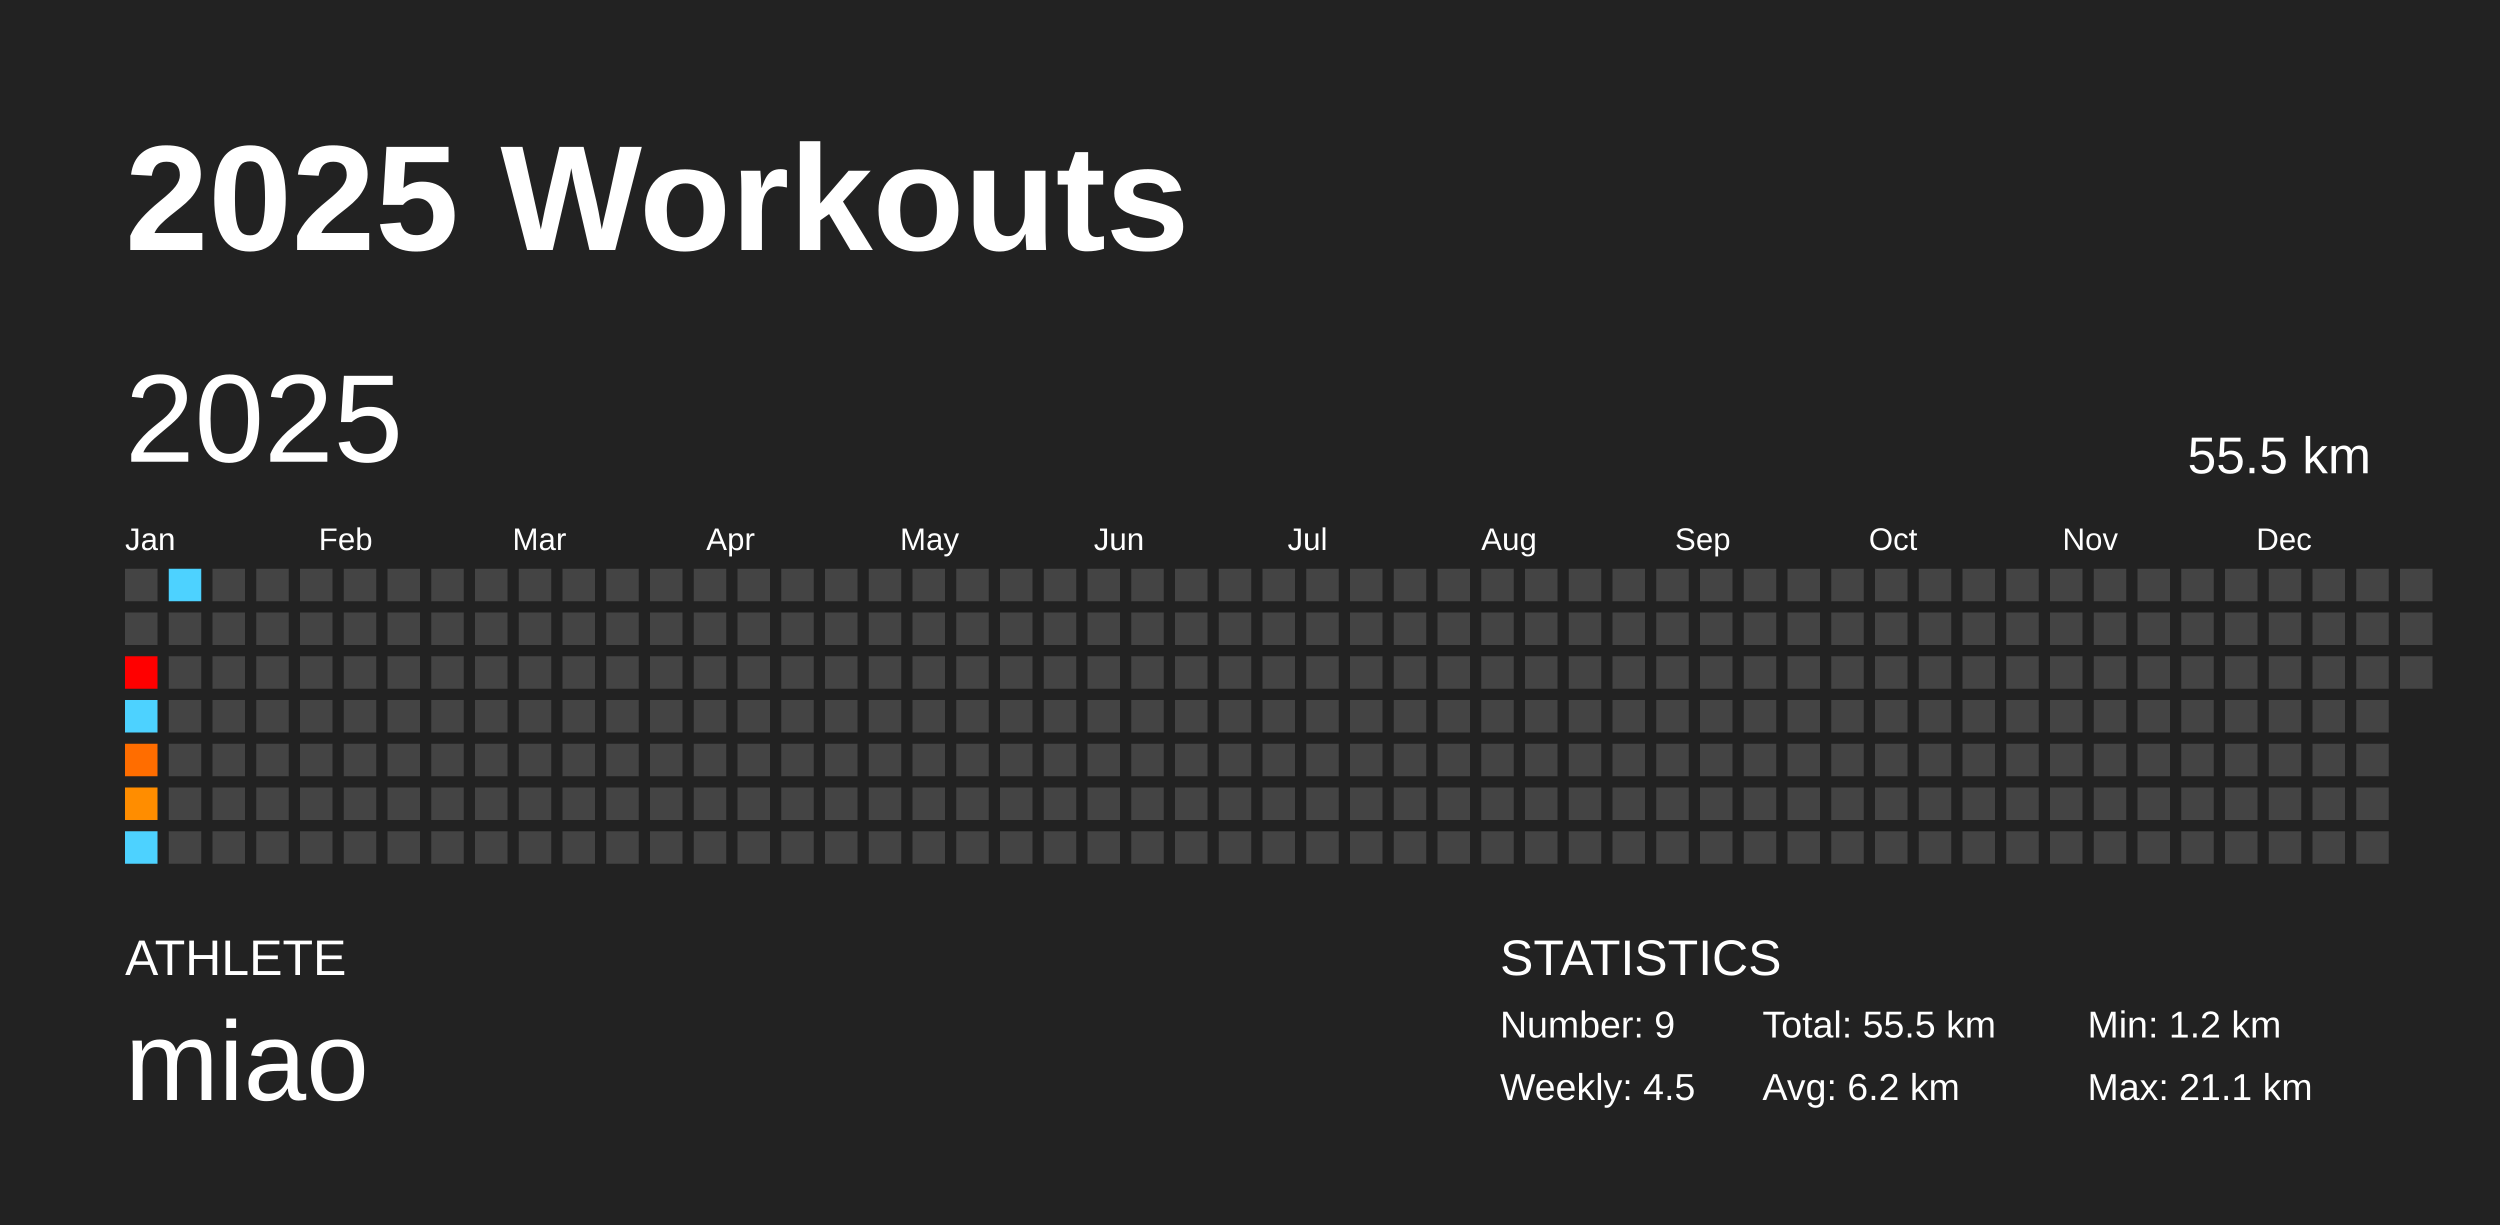
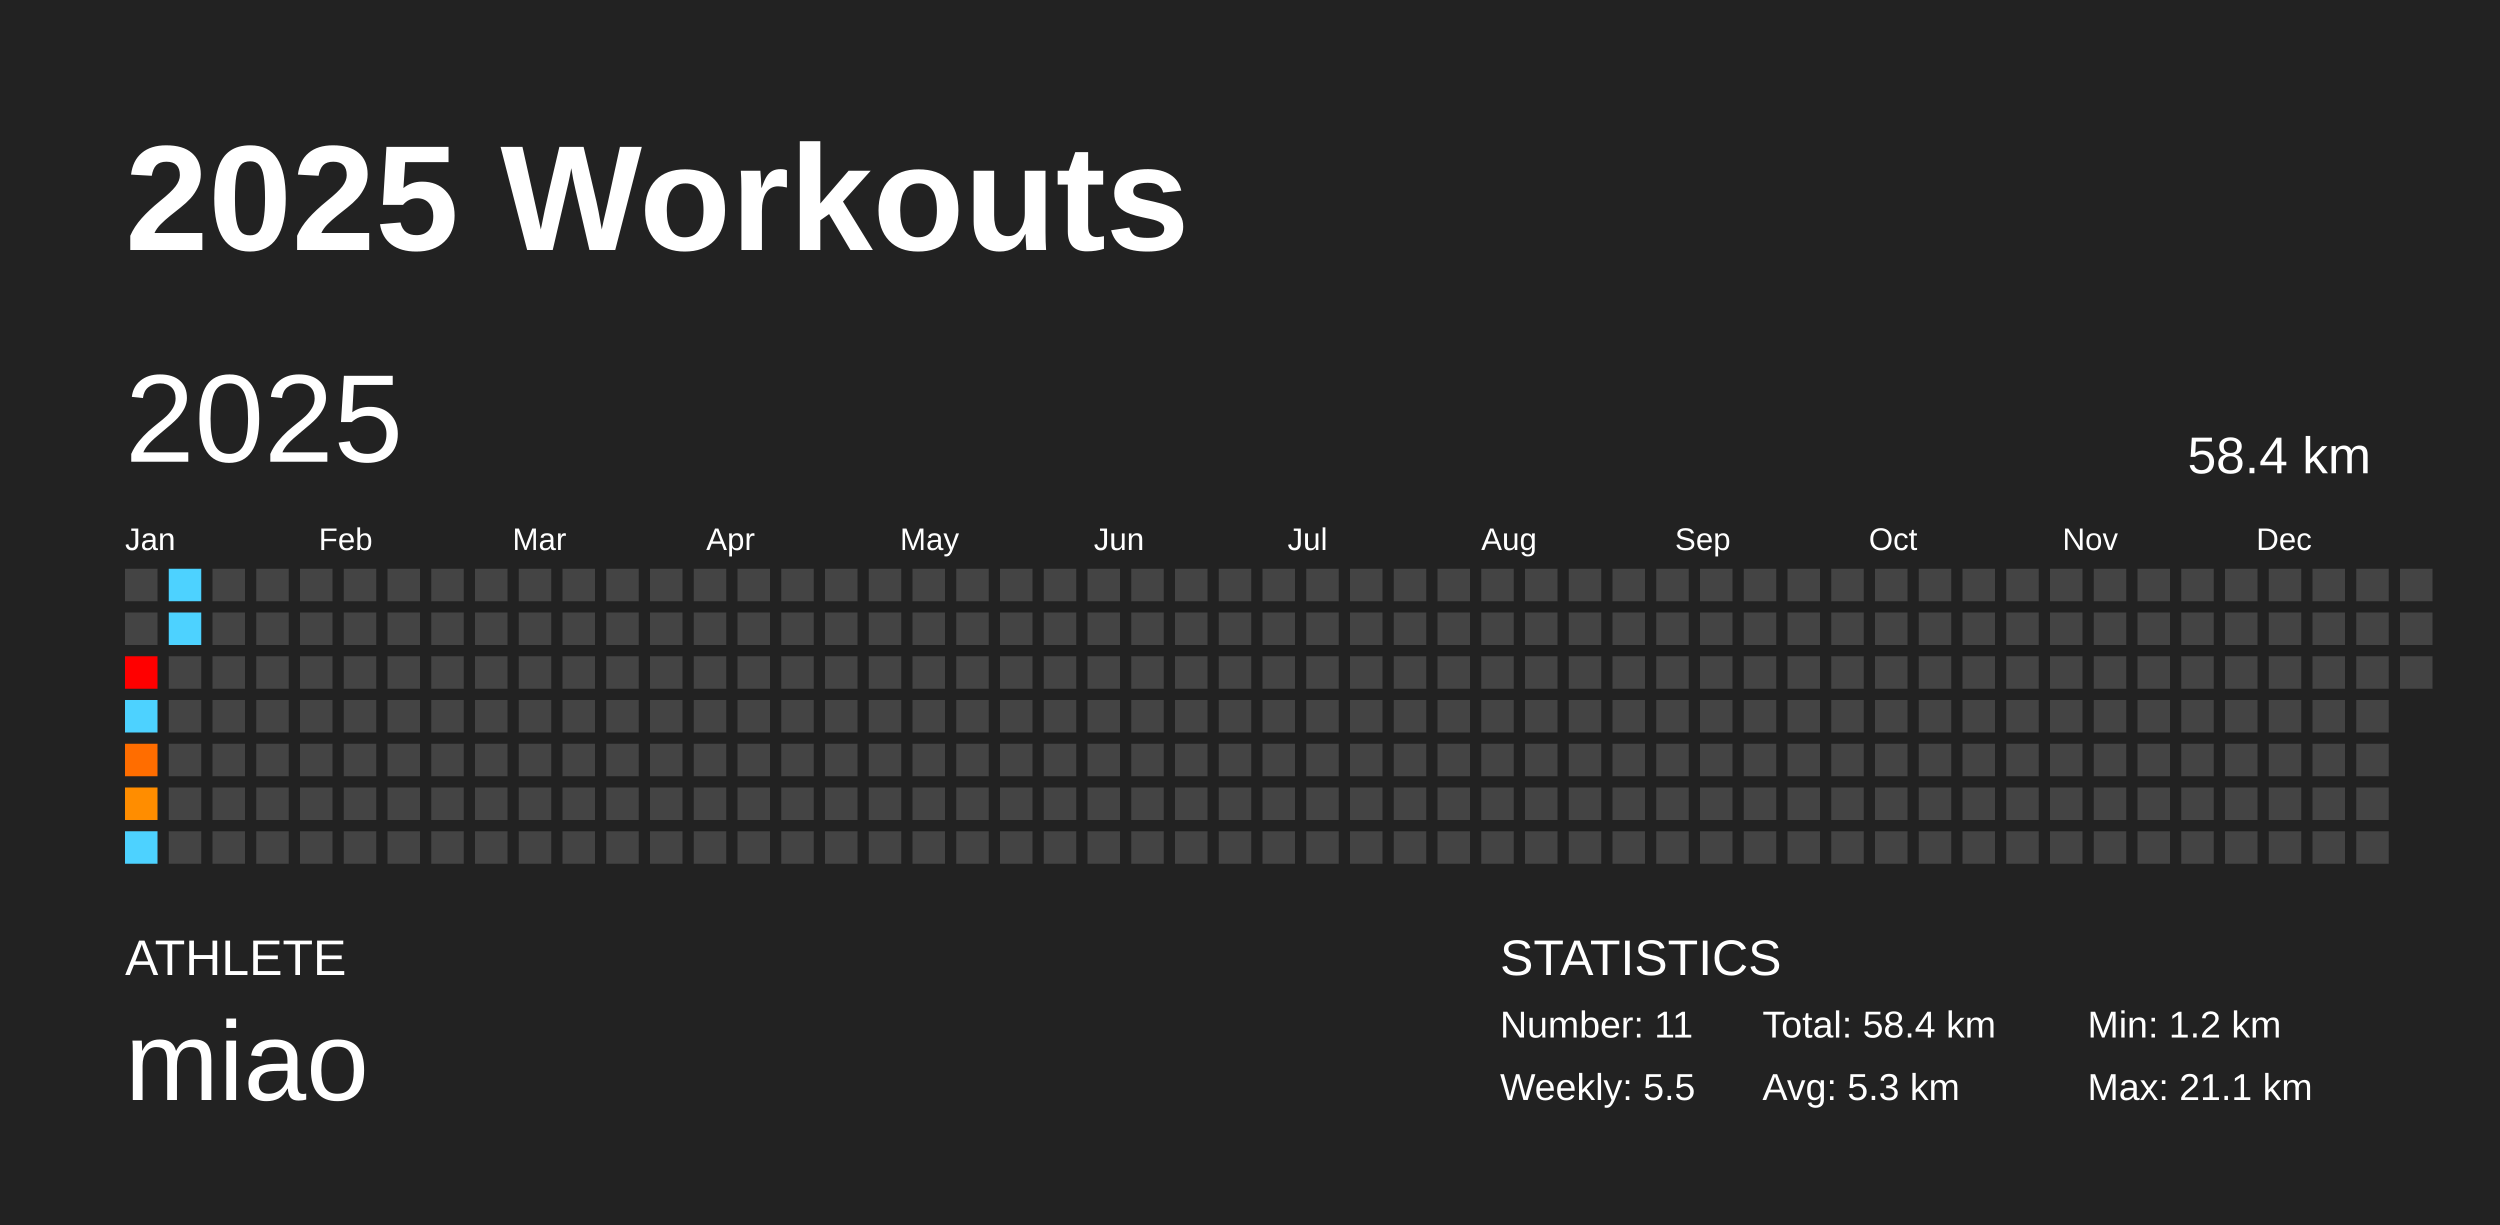
<svg xmlns="http://www.w3.org/2000/svg" baseProfile="full" height="98mm" version="1.1" viewBox="0,0,200,98" width="200mm">
  <defs />
  <rect fill="#222222" height="98" width="200" x="0" y="0" />
  <text fill="#FFFFFF" style="font-size:12px; font-family:Arial; font-weight:bold;" x="10" y="20">2025 Workouts</text>
  <text fill="#FFFFFF" style="font-size:4px; font-family:Arial" x="10" y="78">ATHLETE</text>
  <text fill="#FFFFFF" style="font-size:9px; font-family:Arial" x="10" y="88">miao</text>
  <text fill="#FFFFFF" style="font-size:4px; font-family:Arial" x="120" y="78">STATISTICS</text>
-   <text fill="#FFFFFF" style="font-size:3px; font-family:Arial" x="120" y="83">Number: 9</text>
-   <text fill="#FFFFFF" style="font-size:3px; font-family:Arial" x="120" y="88">Weekly: 4.5</text>
-   <text fill="#FFFFFF" style="font-size:3px; font-family:Arial" x="141" y="83">Total: 55.5 km</text>
-   <text fill="#FFFFFF" style="font-size:3px; font-family:Arial" x="141" y="88">Avg: 6.2 km</text>
+   <text fill="#FFFFFF" style="font-size:3px; font-family:Arial" x="120" y="83">Number: 11</text>
+   <text fill="#FFFFFF" style="font-size:3px; font-family:Arial" x="120" y="88">Weekly: 5.5</text>
+   <text fill="#FFFFFF" style="font-size:3px; font-family:Arial" x="141" y="83">Total: 58.4 km</text>
+   <text fill="#FFFFFF" style="font-size:3px; font-family:Arial" x="141" y="88">Avg: 5.3 km</text>
  <text fill="#FFFFFF" style="font-size:3px; font-family:Arial" x="167" y="83">Min: 1.2 km</text>
  <text fill="#FFFFFF" style="font-size:3px; font-family:Arial" x="167" y="88">Max: 21.1 km</text>
  <text dominant-baseline="hanging" fill="#FFFFFF" style="font-size:10.0px; font-family:Arial;" x="10" y="30">2025</text>
-   <text dominant-baseline="hanging" fill="#FFFFFF" style="font-size:4.125px; font-family:Arial;" x="175" y="35">55.5 km</text>
+   <text dominant-baseline="hanging" fill="#FFFFFF" style="font-size:4.125px; font-family:Arial;" x="175" y="35">58.4 km</text>
  <text fill="#FFFFFF" style="font-size:2.5px; font-family:Arial" x="10.0" y="44">Jan</text>
  <text fill="#FFFFFF" style="font-size:2.5px; font-family:Arial" x="25.5" y="44">Feb</text>
  <text fill="#FFFFFF" style="font-size:2.5px; font-family:Arial" x="41.0" y="44">Mar</text>
  <text fill="#FFFFFF" style="font-size:2.5px; font-family:Arial" x="56.5" y="44">Apr</text>
  <text fill="#FFFFFF" style="font-size:2.5px; font-family:Arial" x="72.0" y="44">May</text>
  <text fill="#FFFFFF" style="font-size:2.5px; font-family:Arial" x="87.5" y="44">Jun</text>
  <text fill="#FFFFFF" style="font-size:2.5px; font-family:Arial" x="103.0" y="44">Jul</text>
  <text fill="#FFFFFF" style="font-size:2.5px; font-family:Arial" x="118.5" y="44">Aug</text>
  <text fill="#FFFFFF" style="font-size:2.5px; font-family:Arial" x="134.0" y="44">Sep</text>
  <text fill="#FFFFFF" style="font-size:2.5px; font-family:Arial" x="149.5" y="44">Oct</text>
  <text fill="#FFFFFF" style="font-size:2.5px; font-family:Arial" x="165.0" y="44">Nov</text>
  <text fill="#FFFFFF" style="font-size:2.5px; font-family:Arial" x="180.5" y="44">Dec</text>
  <rect fill="#444444" height="2.6" width="2.6" x="10.0" y="45.5" />
  <rect fill="#444444" height="2.6" width="2.6" x="10.0" y="49.0" />
  <rect fill="red" height="2.6" width="2.6" x="10.0" y="52.5" />
  <rect fill="#4dd2ff" height="2.6" width="2.6" x="10.0" y="56.0" />
  <rect fill="#ff6d00" height="2.6" width="2.6" x="10.0" y="59.5" />
  <rect fill="#ff8d00" height="2.6" width="2.6" x="10.0" y="63.0" />
  <rect fill="#4dd2ff" height="2.6" width="2.6" x="10.0" y="66.5" />
  <rect fill="#4dd2ff" height="2.6" width="2.6" x="13.5" y="45.5" />
-   <rect fill="#444444" height="2.6" width="2.6" x="13.5" y="49.0" />
+   <rect fill="#4dd2ff" height="2.6" width="2.6" x="13.5" y="49.0" />
  <rect fill="#444444" height="2.6" width="2.6" x="13.5" y="52.5" />
  <rect fill="#444444" height="2.6" width="2.6" x="13.5" y="56.0" />
  <rect fill="#444444" height="2.6" width="2.6" x="13.5" y="59.5" />
  <rect fill="#444444" height="2.6" width="2.6" x="13.5" y="63.0" />
  <rect fill="#444444" height="2.6" width="2.6" x="13.5" y="66.5" />
  <rect fill="#444444" height="2.6" width="2.6" x="17.0" y="45.5" />
  <rect fill="#444444" height="2.6" width="2.6" x="17.0" y="49.0" />
  <rect fill="#444444" height="2.6" width="2.6" x="17.0" y="52.5" />
  <rect fill="#444444" height="2.6" width="2.6" x="17.0" y="56.0" />
  <rect fill="#444444" height="2.6" width="2.6" x="17.0" y="59.5" />
  <rect fill="#444444" height="2.6" width="2.6" x="17.0" y="63.0" />
  <rect fill="#444444" height="2.6" width="2.6" x="17.0" y="66.5" />
  <rect fill="#444444" height="2.6" width="2.6" x="20.5" y="45.5" />
  <rect fill="#444444" height="2.6" width="2.6" x="20.5" y="49.0" />
  <rect fill="#444444" height="2.6" width="2.6" x="20.5" y="52.5" />
  <rect fill="#444444" height="2.6" width="2.6" x="20.5" y="56.0" />
  <rect fill="#444444" height="2.6" width="2.6" x="20.5" y="59.5" />
  <rect fill="#444444" height="2.6" width="2.6" x="20.5" y="63.0" />
  <rect fill="#444444" height="2.6" width="2.6" x="20.5" y="66.5" />
  <rect fill="#444444" height="2.6" width="2.6" x="24.0" y="45.5" />
  <rect fill="#444444" height="2.6" width="2.6" x="24.0" y="49.0" />
  <rect fill="#444444" height="2.6" width="2.6" x="24.0" y="52.5" />
  <rect fill="#444444" height="2.6" width="2.6" x="24.0" y="56.0" />
  <rect fill="#444444" height="2.6" width="2.6" x="24.0" y="59.5" />
  <rect fill="#444444" height="2.6" width="2.6" x="24.0" y="63.0" />
  <rect fill="#444444" height="2.6" width="2.6" x="24.0" y="66.5" />
  <rect fill="#444444" height="2.6" width="2.6" x="27.5" y="45.5" />
  <rect fill="#444444" height="2.6" width="2.6" x="27.5" y="49.0" />
  <rect fill="#444444" height="2.6" width="2.6" x="27.5" y="52.5" />
  <rect fill="#444444" height="2.6" width="2.6" x="27.5" y="56.0" />
  <rect fill="#444444" height="2.6" width="2.6" x="27.5" y="59.5" />
  <rect fill="#444444" height="2.6" width="2.6" x="27.5" y="63.0" />
  <rect fill="#444444" height="2.6" width="2.6" x="27.5" y="66.5" />
  <rect fill="#444444" height="2.6" width="2.6" x="31.0" y="45.5" />
  <rect fill="#444444" height="2.6" width="2.6" x="31.0" y="49.0" />
  <rect fill="#444444" height="2.6" width="2.6" x="31.0" y="52.5" />
  <rect fill="#444444" height="2.6" width="2.6" x="31.0" y="56.0" />
  <rect fill="#444444" height="2.6" width="2.6" x="31.0" y="59.5" />
  <rect fill="#444444" height="2.6" width="2.6" x="31.0" y="63.0" />
  <rect fill="#444444" height="2.6" width="2.6" x="31.0" y="66.5" />
  <rect fill="#444444" height="2.6" width="2.6" x="34.5" y="45.5" />
  <rect fill="#444444" height="2.6" width="2.6" x="34.5" y="49.0" />
  <rect fill="#444444" height="2.6" width="2.6" x="34.5" y="52.5" />
  <rect fill="#444444" height="2.6" width="2.6" x="34.5" y="56.0" />
  <rect fill="#444444" height="2.6" width="2.6" x="34.5" y="59.5" />
  <rect fill="#444444" height="2.6" width="2.6" x="34.5" y="63.0" />
  <rect fill="#444444" height="2.6" width="2.6" x="34.5" y="66.5" />
  <rect fill="#444444" height="2.6" width="2.6" x="38.0" y="45.5" />
  <rect fill="#444444" height="2.6" width="2.6" x="38.0" y="49.0" />
  <rect fill="#444444" height="2.6" width="2.6" x="38.0" y="52.5" />
  <rect fill="#444444" height="2.6" width="2.6" x="38.0" y="56.0" />
  <rect fill="#444444" height="2.6" width="2.6" x="38.0" y="59.5" />
  <rect fill="#444444" height="2.6" width="2.6" x="38.0" y="63.0" />
  <rect fill="#444444" height="2.6" width="2.6" x="38.0" y="66.5" />
  <rect fill="#444444" height="2.6" width="2.6" x="41.5" y="45.5" />
  <rect fill="#444444" height="2.6" width="2.6" x="41.5" y="49.0" />
  <rect fill="#444444" height="2.6" width="2.6" x="41.5" y="52.5" />
  <rect fill="#444444" height="2.6" width="2.6" x="41.5" y="56.0" />
  <rect fill="#444444" height="2.6" width="2.6" x="41.5" y="59.5" />
  <rect fill="#444444" height="2.6" width="2.6" x="41.5" y="63.0" />
  <rect fill="#444444" height="2.6" width="2.6" x="41.5" y="66.5" />
  <rect fill="#444444" height="2.6" width="2.6" x="45.0" y="45.5" />
  <rect fill="#444444" height="2.6" width="2.6" x="45.0" y="49.0" />
  <rect fill="#444444" height="2.6" width="2.6" x="45.0" y="52.5" />
  <rect fill="#444444" height="2.6" width="2.6" x="45.0" y="56.0" />
  <rect fill="#444444" height="2.6" width="2.6" x="45.0" y="59.5" />
  <rect fill="#444444" height="2.6" width="2.6" x="45.0" y="63.0" />
  <rect fill="#444444" height="2.6" width="2.6" x="45.0" y="66.5" />
  <rect fill="#444444" height="2.6" width="2.6" x="48.5" y="45.5" />
  <rect fill="#444444" height="2.6" width="2.6" x="48.5" y="49.0" />
  <rect fill="#444444" height="2.6" width="2.6" x="48.5" y="52.5" />
  <rect fill="#444444" height="2.6" width="2.6" x="48.5" y="56.0" />
  <rect fill="#444444" height="2.6" width="2.6" x="48.5" y="59.5" />
  <rect fill="#444444" height="2.6" width="2.6" x="48.5" y="63.0" />
  <rect fill="#444444" height="2.6" width="2.6" x="48.5" y="66.5" />
  <rect fill="#444444" height="2.6" width="2.6" x="52.0" y="45.5" />
  <rect fill="#444444" height="2.6" width="2.6" x="52.0" y="49.0" />
  <rect fill="#444444" height="2.6" width="2.6" x="52.0" y="52.5" />
  <rect fill="#444444" height="2.6" width="2.6" x="52.0" y="56.0" />
  <rect fill="#444444" height="2.6" width="2.6" x="52.0" y="59.5" />
  <rect fill="#444444" height="2.6" width="2.6" x="52.0" y="63.0" />
  <rect fill="#444444" height="2.6" width="2.6" x="52.0" y="66.5" />
  <rect fill="#444444" height="2.6" width="2.6" x="55.5" y="45.5" />
  <rect fill="#444444" height="2.6" width="2.6" x="55.5" y="49.0" />
  <rect fill="#444444" height="2.6" width="2.6" x="55.5" y="52.5" />
  <rect fill="#444444" height="2.6" width="2.6" x="55.5" y="56.0" />
  <rect fill="#444444" height="2.6" width="2.6" x="55.5" y="59.5" />
  <rect fill="#444444" height="2.6" width="2.6" x="55.5" y="63.0" />
  <rect fill="#444444" height="2.6" width="2.6" x="55.5" y="66.5" />
  <rect fill="#444444" height="2.6" width="2.6" x="59.0" y="45.5" />
  <rect fill="#444444" height="2.6" width="2.6" x="59.0" y="49.0" />
  <rect fill="#444444" height="2.6" width="2.6" x="59.0" y="52.5" />
  <rect fill="#444444" height="2.6" width="2.6" x="59.0" y="56.0" />
  <rect fill="#444444" height="2.6" width="2.6" x="59.0" y="59.5" />
  <rect fill="#444444" height="2.6" width="2.6" x="59.0" y="63.0" />
  <rect fill="#444444" height="2.6" width="2.6" x="59.0" y="66.5" />
  <rect fill="#444444" height="2.6" width="2.6" x="62.5" y="45.5" />
  <rect fill="#444444" height="2.6" width="2.6" x="62.5" y="49.0" />
  <rect fill="#444444" height="2.6" width="2.6" x="62.5" y="52.5" />
  <rect fill="#444444" height="2.6" width="2.6" x="62.5" y="56.0" />
  <rect fill="#444444" height="2.6" width="2.6" x="62.5" y="59.5" />
  <rect fill="#444444" height="2.6" width="2.6" x="62.5" y="63.0" />
  <rect fill="#444444" height="2.6" width="2.6" x="62.5" y="66.5" />
  <rect fill="#444444" height="2.6" width="2.6" x="66.0" y="45.5" />
  <rect fill="#444444" height="2.6" width="2.6" x="66.0" y="49.0" />
  <rect fill="#444444" height="2.6" width="2.6" x="66.0" y="52.5" />
  <rect fill="#444444" height="2.6" width="2.6" x="66.0" y="56.0" />
  <rect fill="#444444" height="2.6" width="2.6" x="66.0" y="59.5" />
  <rect fill="#444444" height="2.6" width="2.6" x="66.0" y="63.0" />
  <rect fill="#444444" height="2.6" width="2.6" x="66.0" y="66.5" />
  <rect fill="#444444" height="2.6" width="2.6" x="69.5" y="45.5" />
  <rect fill="#444444" height="2.6" width="2.6" x="69.5" y="49.0" />
  <rect fill="#444444" height="2.6" width="2.6" x="69.5" y="52.5" />
  <rect fill="#444444" height="2.6" width="2.6" x="69.5" y="56.0" />
  <rect fill="#444444" height="2.6" width="2.6" x="69.5" y="59.5" />
  <rect fill="#444444" height="2.6" width="2.6" x="69.5" y="63.0" />
  <rect fill="#444444" height="2.6" width="2.6" x="69.5" y="66.5" />
  <rect fill="#444444" height="2.6" width="2.6" x="73.0" y="45.5" />
  <rect fill="#444444" height="2.6" width="2.6" x="73.0" y="49.0" />
  <rect fill="#444444" height="2.6" width="2.6" x="73.0" y="52.5" />
  <rect fill="#444444" height="2.6" width="2.6" x="73.0" y="56.0" />
  <rect fill="#444444" height="2.6" width="2.6" x="73.0" y="59.5" />
  <rect fill="#444444" height="2.6" width="2.6" x="73.0" y="63.0" />
  <rect fill="#444444" height="2.6" width="2.6" x="73.0" y="66.5" />
  <rect fill="#444444" height="2.6" width="2.6" x="76.5" y="45.5" />
  <rect fill="#444444" height="2.6" width="2.6" x="76.5" y="49.0" />
  <rect fill="#444444" height="2.6" width="2.6" x="76.5" y="52.5" />
  <rect fill="#444444" height="2.6" width="2.6" x="76.5" y="56.0" />
  <rect fill="#444444" height="2.6" width="2.6" x="76.5" y="59.5" />
  <rect fill="#444444" height="2.6" width="2.6" x="76.5" y="63.0" />
  <rect fill="#444444" height="2.6" width="2.6" x="76.5" y="66.5" />
  <rect fill="#444444" height="2.6" width="2.6" x="80.0" y="45.5" />
  <rect fill="#444444" height="2.6" width="2.6" x="80.0" y="49.0" />
  <rect fill="#444444" height="2.6" width="2.6" x="80.0" y="52.5" />
  <rect fill="#444444" height="2.6" width="2.6" x="80.0" y="56.0" />
  <rect fill="#444444" height="2.6" width="2.6" x="80.0" y="59.5" />
  <rect fill="#444444" height="2.6" width="2.6" x="80.0" y="63.0" />
  <rect fill="#444444" height="2.6" width="2.6" x="80.0" y="66.5" />
  <rect fill="#444444" height="2.6" width="2.6" x="83.5" y="45.5" />
  <rect fill="#444444" height="2.6" width="2.6" x="83.5" y="49.0" />
  <rect fill="#444444" height="2.6" width="2.6" x="83.5" y="52.5" />
  <rect fill="#444444" height="2.6" width="2.6" x="83.5" y="56.0" />
  <rect fill="#444444" height="2.6" width="2.6" x="83.5" y="59.5" />
  <rect fill="#444444" height="2.6" width="2.6" x="83.5" y="63.0" />
  <rect fill="#444444" height="2.6" width="2.6" x="83.5" y="66.5" />
  <rect fill="#444444" height="2.6" width="2.6" x="87.0" y="45.5" />
  <rect fill="#444444" height="2.6" width="2.6" x="87.0" y="49.0" />
  <rect fill="#444444" height="2.6" width="2.6" x="87.0" y="52.5" />
  <rect fill="#444444" height="2.6" width="2.6" x="87.0" y="56.0" />
  <rect fill="#444444" height="2.6" width="2.6" x="87.0" y="59.5" />
  <rect fill="#444444" height="2.6" width="2.6" x="87.0" y="63.0" />
  <rect fill="#444444" height="2.6" width="2.6" x="87.0" y="66.5" />
  <rect fill="#444444" height="2.6" width="2.6" x="90.5" y="45.5" />
  <rect fill="#444444" height="2.6" width="2.6" x="90.5" y="49.0" />
  <rect fill="#444444" height="2.6" width="2.6" x="90.5" y="52.5" />
  <rect fill="#444444" height="2.6" width="2.6" x="90.5" y="56.0" />
  <rect fill="#444444" height="2.6" width="2.6" x="90.5" y="59.5" />
  <rect fill="#444444" height="2.6" width="2.6" x="90.5" y="63.0" />
  <rect fill="#444444" height="2.6" width="2.6" x="90.5" y="66.5" />
  <rect fill="#444444" height="2.6" width="2.6" x="94.0" y="45.5" />
  <rect fill="#444444" height="2.6" width="2.6" x="94.0" y="49.0" />
  <rect fill="#444444" height="2.6" width="2.6" x="94.0" y="52.5" />
  <rect fill="#444444" height="2.6" width="2.6" x="94.0" y="56.0" />
  <rect fill="#444444" height="2.6" width="2.6" x="94.0" y="59.5" />
  <rect fill="#444444" height="2.6" width="2.6" x="94.0" y="63.0" />
  <rect fill="#444444" height="2.6" width="2.6" x="94.0" y="66.5" />
  <rect fill="#444444" height="2.6" width="2.6" x="97.5" y="45.5" />
  <rect fill="#444444" height="2.6" width="2.6" x="97.5" y="49.0" />
  <rect fill="#444444" height="2.6" width="2.6" x="97.5" y="52.5" />
  <rect fill="#444444" height="2.6" width="2.6" x="97.5" y="56.0" />
  <rect fill="#444444" height="2.6" width="2.6" x="97.5" y="59.5" />
  <rect fill="#444444" height="2.6" width="2.6" x="97.5" y="63.0" />
  <rect fill="#444444" height="2.6" width="2.6" x="97.5" y="66.5" />
  <rect fill="#444444" height="2.6" width="2.6" x="101.0" y="45.5" />
  <rect fill="#444444" height="2.6" width="2.6" x="101.0" y="49.0" />
  <rect fill="#444444" height="2.6" width="2.6" x="101.0" y="52.5" />
  <rect fill="#444444" height="2.6" width="2.6" x="101.0" y="56.0" />
  <rect fill="#444444" height="2.6" width="2.6" x="101.0" y="59.5" />
  <rect fill="#444444" height="2.6" width="2.6" x="101.0" y="63.0" />
  <rect fill="#444444" height="2.6" width="2.6" x="101.0" y="66.5" />
  <rect fill="#444444" height="2.6" width="2.6" x="104.5" y="45.5" />
  <rect fill="#444444" height="2.6" width="2.6" x="104.5" y="49.0" />
  <rect fill="#444444" height="2.6" width="2.6" x="104.5" y="52.5" />
  <rect fill="#444444" height="2.6" width="2.6" x="104.5" y="56.0" />
  <rect fill="#444444" height="2.6" width="2.6" x="104.5" y="59.5" />
  <rect fill="#444444" height="2.6" width="2.6" x="104.5" y="63.0" />
  <rect fill="#444444" height="2.6" width="2.6" x="104.5" y="66.5" />
  <rect fill="#444444" height="2.6" width="2.6" x="108.0" y="45.5" />
  <rect fill="#444444" height="2.6" width="2.6" x="108.0" y="49.0" />
  <rect fill="#444444" height="2.6" width="2.6" x="108.0" y="52.5" />
  <rect fill="#444444" height="2.6" width="2.6" x="108.0" y="56.0" />
  <rect fill="#444444" height="2.6" width="2.6" x="108.0" y="59.5" />
  <rect fill="#444444" height="2.6" width="2.6" x="108.0" y="63.0" />
  <rect fill="#444444" height="2.6" width="2.6" x="108.0" y="66.5" />
  <rect fill="#444444" height="2.6" width="2.6" x="111.5" y="45.5" />
  <rect fill="#444444" height="2.6" width="2.6" x="111.5" y="49.0" />
  <rect fill="#444444" height="2.6" width="2.6" x="111.5" y="52.5" />
  <rect fill="#444444" height="2.6" width="2.6" x="111.5" y="56.0" />
  <rect fill="#444444" height="2.6" width="2.6" x="111.5" y="59.5" />
  <rect fill="#444444" height="2.6" width="2.6" x="111.5" y="63.0" />
  <rect fill="#444444" height="2.6" width="2.6" x="111.5" y="66.5" />
  <rect fill="#444444" height="2.6" width="2.6" x="115.0" y="45.5" />
  <rect fill="#444444" height="2.6" width="2.6" x="115.0" y="49.0" />
  <rect fill="#444444" height="2.6" width="2.6" x="115.0" y="52.5" />
  <rect fill="#444444" height="2.6" width="2.6" x="115.0" y="56.0" />
  <rect fill="#444444" height="2.6" width="2.6" x="115.0" y="59.5" />
  <rect fill="#444444" height="2.6" width="2.6" x="115.0" y="63.0" />
  <rect fill="#444444" height="2.6" width="2.6" x="115.0" y="66.5" />
  <rect fill="#444444" height="2.6" width="2.6" x="118.5" y="45.5" />
  <rect fill="#444444" height="2.6" width="2.6" x="118.5" y="49.0" />
  <rect fill="#444444" height="2.6" width="2.6" x="118.5" y="52.5" />
  <rect fill="#444444" height="2.6" width="2.6" x="118.5" y="56.0" />
  <rect fill="#444444" height="2.6" width="2.6" x="118.5" y="59.5" />
  <rect fill="#444444" height="2.6" width="2.6" x="118.5" y="63.0" />
  <rect fill="#444444" height="2.6" width="2.6" x="118.5" y="66.5" />
  <rect fill="#444444" height="2.6" width="2.6" x="122.0" y="45.5" />
  <rect fill="#444444" height="2.6" width="2.6" x="122.0" y="49.0" />
  <rect fill="#444444" height="2.6" width="2.6" x="122.0" y="52.5" />
  <rect fill="#444444" height="2.6" width="2.6" x="122.0" y="56.0" />
  <rect fill="#444444" height="2.6" width="2.6" x="122.0" y="59.5" />
  <rect fill="#444444" height="2.6" width="2.6" x="122.0" y="63.0" />
  <rect fill="#444444" height="2.6" width="2.6" x="122.0" y="66.5" />
  <rect fill="#444444" height="2.6" width="2.6" x="125.5" y="45.5" />
  <rect fill="#444444" height="2.6" width="2.6" x="125.5" y="49.0" />
  <rect fill="#444444" height="2.6" width="2.6" x="125.5" y="52.5" />
  <rect fill="#444444" height="2.6" width="2.6" x="125.5" y="56.0" />
  <rect fill="#444444" height="2.6" width="2.6" x="125.5" y="59.5" />
  <rect fill="#444444" height="2.6" width="2.6" x="125.5" y="63.0" />
  <rect fill="#444444" height="2.6" width="2.6" x="125.5" y="66.5" />
  <rect fill="#444444" height="2.6" width="2.6" x="129.0" y="45.5" />
  <rect fill="#444444" height="2.6" width="2.6" x="129.0" y="49.0" />
  <rect fill="#444444" height="2.6" width="2.6" x="129.0" y="52.5" />
  <rect fill="#444444" height="2.6" width="2.6" x="129.0" y="56.0" />
  <rect fill="#444444" height="2.6" width="2.6" x="129.0" y="59.5" />
  <rect fill="#444444" height="2.6" width="2.6" x="129.0" y="63.0" />
  <rect fill="#444444" height="2.6" width="2.6" x="129.0" y="66.5" />
  <rect fill="#444444" height="2.6" width="2.6" x="132.5" y="45.5" />
  <rect fill="#444444" height="2.6" width="2.6" x="132.5" y="49.0" />
  <rect fill="#444444" height="2.6" width="2.6" x="132.5" y="52.5" />
  <rect fill="#444444" height="2.6" width="2.6" x="132.5" y="56.0" />
  <rect fill="#444444" height="2.6" width="2.6" x="132.5" y="59.5" />
  <rect fill="#444444" height="2.6" width="2.6" x="132.5" y="63.0" />
  <rect fill="#444444" height="2.6" width="2.6" x="132.5" y="66.5" />
  <rect fill="#444444" height="2.6" width="2.6" x="136.0" y="45.5" />
  <rect fill="#444444" height="2.6" width="2.6" x="136.0" y="49.0" />
  <rect fill="#444444" height="2.6" width="2.6" x="136.0" y="52.5" />
  <rect fill="#444444" height="2.6" width="2.6" x="136.0" y="56.0" />
  <rect fill="#444444" height="2.6" width="2.6" x="136.0" y="59.5" />
  <rect fill="#444444" height="2.6" width="2.6" x="136.0" y="63.0" />
  <rect fill="#444444" height="2.6" width="2.6" x="136.0" y="66.5" />
  <rect fill="#444444" height="2.6" width="2.6" x="139.5" y="45.5" />
  <rect fill="#444444" height="2.6" width="2.6" x="139.5" y="49.0" />
  <rect fill="#444444" height="2.6" width="2.6" x="139.5" y="52.5" />
  <rect fill="#444444" height="2.6" width="2.6" x="139.5" y="56.0" />
  <rect fill="#444444" height="2.6" width="2.6" x="139.5" y="59.5" />
  <rect fill="#444444" height="2.6" width="2.6" x="139.5" y="63.0" />
  <rect fill="#444444" height="2.6" width="2.6" x="139.5" y="66.5" />
  <rect fill="#444444" height="2.6" width="2.6" x="143.0" y="45.5" />
  <rect fill="#444444" height="2.6" width="2.6" x="143.0" y="49.0" />
  <rect fill="#444444" height="2.6" width="2.6" x="143.0" y="52.5" />
  <rect fill="#444444" height="2.6" width="2.6" x="143.0" y="56.0" />
  <rect fill="#444444" height="2.6" width="2.6" x="143.0" y="59.5" />
  <rect fill="#444444" height="2.6" width="2.6" x="143.0" y="63.0" />
  <rect fill="#444444" height="2.6" width="2.6" x="143.0" y="66.5" />
  <rect fill="#444444" height="2.6" width="2.6" x="146.5" y="45.5" />
  <rect fill="#444444" height="2.6" width="2.6" x="146.5" y="49.0" />
  <rect fill="#444444" height="2.6" width="2.6" x="146.5" y="52.5" />
  <rect fill="#444444" height="2.6" width="2.6" x="146.5" y="56.0" />
  <rect fill="#444444" height="2.6" width="2.6" x="146.5" y="59.5" />
  <rect fill="#444444" height="2.6" width="2.6" x="146.5" y="63.0" />
  <rect fill="#444444" height="2.6" width="2.6" x="146.5" y="66.5" />
  <rect fill="#444444" height="2.6" width="2.6" x="150.0" y="45.5" />
  <rect fill="#444444" height="2.6" width="2.6" x="150.0" y="49.0" />
  <rect fill="#444444" height="2.6" width="2.6" x="150.0" y="52.5" />
  <rect fill="#444444" height="2.6" width="2.6" x="150.0" y="56.0" />
  <rect fill="#444444" height="2.6" width="2.6" x="150.0" y="59.5" />
  <rect fill="#444444" height="2.6" width="2.6" x="150.0" y="63.0" />
  <rect fill="#444444" height="2.6" width="2.6" x="150.0" y="66.5" />
  <rect fill="#444444" height="2.6" width="2.6" x="153.5" y="45.5" />
  <rect fill="#444444" height="2.6" width="2.6" x="153.5" y="49.0" />
  <rect fill="#444444" height="2.6" width="2.6" x="153.5" y="52.5" />
  <rect fill="#444444" height="2.6" width="2.6" x="153.5" y="56.0" />
  <rect fill="#444444" height="2.6" width="2.6" x="153.5" y="59.5" />
  <rect fill="#444444" height="2.6" width="2.6" x="153.5" y="63.0" />
  <rect fill="#444444" height="2.6" width="2.6" x="153.5" y="66.5" />
  <rect fill="#444444" height="2.6" width="2.6" x="157.0" y="45.5" />
  <rect fill="#444444" height="2.6" width="2.6" x="157.0" y="49.0" />
  <rect fill="#444444" height="2.6" width="2.6" x="157.0" y="52.5" />
  <rect fill="#444444" height="2.6" width="2.6" x="157.0" y="56.0" />
  <rect fill="#444444" height="2.6" width="2.6" x="157.0" y="59.5" />
  <rect fill="#444444" height="2.6" width="2.6" x="157.0" y="63.0" />
  <rect fill="#444444" height="2.6" width="2.6" x="157.0" y="66.5" />
  <rect fill="#444444" height="2.6" width="2.6" x="160.5" y="45.5" />
  <rect fill="#444444" height="2.6" width="2.6" x="160.5" y="49.0" />
  <rect fill="#444444" height="2.6" width="2.6" x="160.5" y="52.5" />
  <rect fill="#444444" height="2.6" width="2.6" x="160.5" y="56.0" />
  <rect fill="#444444" height="2.6" width="2.6" x="160.5" y="59.5" />
  <rect fill="#444444" height="2.6" width="2.6" x="160.5" y="63.0" />
  <rect fill="#444444" height="2.6" width="2.6" x="160.5" y="66.5" />
  <rect fill="#444444" height="2.6" width="2.6" x="164.0" y="45.5" />
  <rect fill="#444444" height="2.6" width="2.6" x="164.0" y="49.0" />
  <rect fill="#444444" height="2.6" width="2.6" x="164.0" y="52.5" />
  <rect fill="#444444" height="2.6" width="2.6" x="164.0" y="56.0" />
  <rect fill="#444444" height="2.6" width="2.6" x="164.0" y="59.5" />
  <rect fill="#444444" height="2.6" width="2.6" x="164.0" y="63.0" />
  <rect fill="#444444" height="2.6" width="2.6" x="164.0" y="66.5" />
  <rect fill="#444444" height="2.6" width="2.6" x="167.5" y="45.5" />
  <rect fill="#444444" height="2.6" width="2.6" x="167.5" y="49.0" />
  <rect fill="#444444" height="2.6" width="2.6" x="167.5" y="52.5" />
  <rect fill="#444444" height="2.6" width="2.6" x="167.5" y="56.0" />
  <rect fill="#444444" height="2.6" width="2.6" x="167.5" y="59.5" />
  <rect fill="#444444" height="2.6" width="2.6" x="167.5" y="63.0" />
  <rect fill="#444444" height="2.6" width="2.6" x="167.5" y="66.5" />
  <rect fill="#444444" height="2.6" width="2.6" x="171.0" y="45.5" />
  <rect fill="#444444" height="2.6" width="2.6" x="171.0" y="49.0" />
  <rect fill="#444444" height="2.6" width="2.6" x="171.0" y="52.5" />
  <rect fill="#444444" height="2.6" width="2.6" x="171.0" y="56.0" />
  <rect fill="#444444" height="2.6" width="2.6" x="171.0" y="59.5" />
  <rect fill="#444444" height="2.6" width="2.6" x="171.0" y="63.0" />
  <rect fill="#444444" height="2.6" width="2.6" x="171.0" y="66.5" />
  <rect fill="#444444" height="2.6" width="2.6" x="174.5" y="45.5" />
  <rect fill="#444444" height="2.6" width="2.6" x="174.5" y="49.0" />
  <rect fill="#444444" height="2.6" width="2.6" x="174.5" y="52.5" />
  <rect fill="#444444" height="2.6" width="2.6" x="174.5" y="56.0" />
  <rect fill="#444444" height="2.6" width="2.6" x="174.5" y="59.5" />
  <rect fill="#444444" height="2.6" width="2.6" x="174.5" y="63.0" />
  <rect fill="#444444" height="2.6" width="2.6" x="174.5" y="66.5" />
  <rect fill="#444444" height="2.6" width="2.6" x="178.0" y="45.5" />
  <rect fill="#444444" height="2.6" width="2.6" x="178.0" y="49.0" />
  <rect fill="#444444" height="2.6" width="2.6" x="178.0" y="52.5" />
  <rect fill="#444444" height="2.6" width="2.6" x="178.0" y="56.0" />
  <rect fill="#444444" height="2.6" width="2.6" x="178.0" y="59.5" />
  <rect fill="#444444" height="2.6" width="2.6" x="178.0" y="63.0" />
  <rect fill="#444444" height="2.6" width="2.6" x="178.0" y="66.5" />
  <rect fill="#444444" height="2.6" width="2.6" x="181.5" y="45.5" />
  <rect fill="#444444" height="2.6" width="2.6" x="181.5" y="49.0" />
  <rect fill="#444444" height="2.6" width="2.6" x="181.5" y="52.5" />
  <rect fill="#444444" height="2.6" width="2.6" x="181.5" y="56.0" />
  <rect fill="#444444" height="2.6" width="2.6" x="181.5" y="59.5" />
  <rect fill="#444444" height="2.6" width="2.6" x="181.5" y="63.0" />
  <rect fill="#444444" height="2.6" width="2.6" x="181.5" y="66.5" />
  <rect fill="#444444" height="2.6" width="2.6" x="185.0" y="45.5" />
  <rect fill="#444444" height="2.6" width="2.6" x="185.0" y="49.0" />
  <rect fill="#444444" height="2.6" width="2.6" x="185.0" y="52.5" />
  <rect fill="#444444" height="2.6" width="2.6" x="185.0" y="56.0" />
  <rect fill="#444444" height="2.6" width="2.6" x="185.0" y="59.5" />
  <rect fill="#444444" height="2.6" width="2.6" x="185.0" y="63.0" />
  <rect fill="#444444" height="2.6" width="2.6" x="185.0" y="66.5" />
  <rect fill="#444444" height="2.6" width="2.6" x="188.5" y="45.5" />
  <rect fill="#444444" height="2.6" width="2.6" x="188.5" y="49.0" />
  <rect fill="#444444" height="2.6" width="2.6" x="188.5" y="52.5" />
  <rect fill="#444444" height="2.6" width="2.6" x="188.5" y="56.0" />
  <rect fill="#444444" height="2.6" width="2.6" x="188.5" y="59.5" />
  <rect fill="#444444" height="2.6" width="2.6" x="188.5" y="63.0" />
  <rect fill="#444444" height="2.6" width="2.6" x="188.5" y="66.5" />
  <rect fill="#444444" height="2.6" width="2.6" x="192.0" y="45.5" />
  <rect fill="#444444" height="2.6" width="2.6" x="192.0" y="49.0" />
  <rect fill="#444444" height="2.6" width="2.6" x="192.0" y="52.5" />
</svg>
